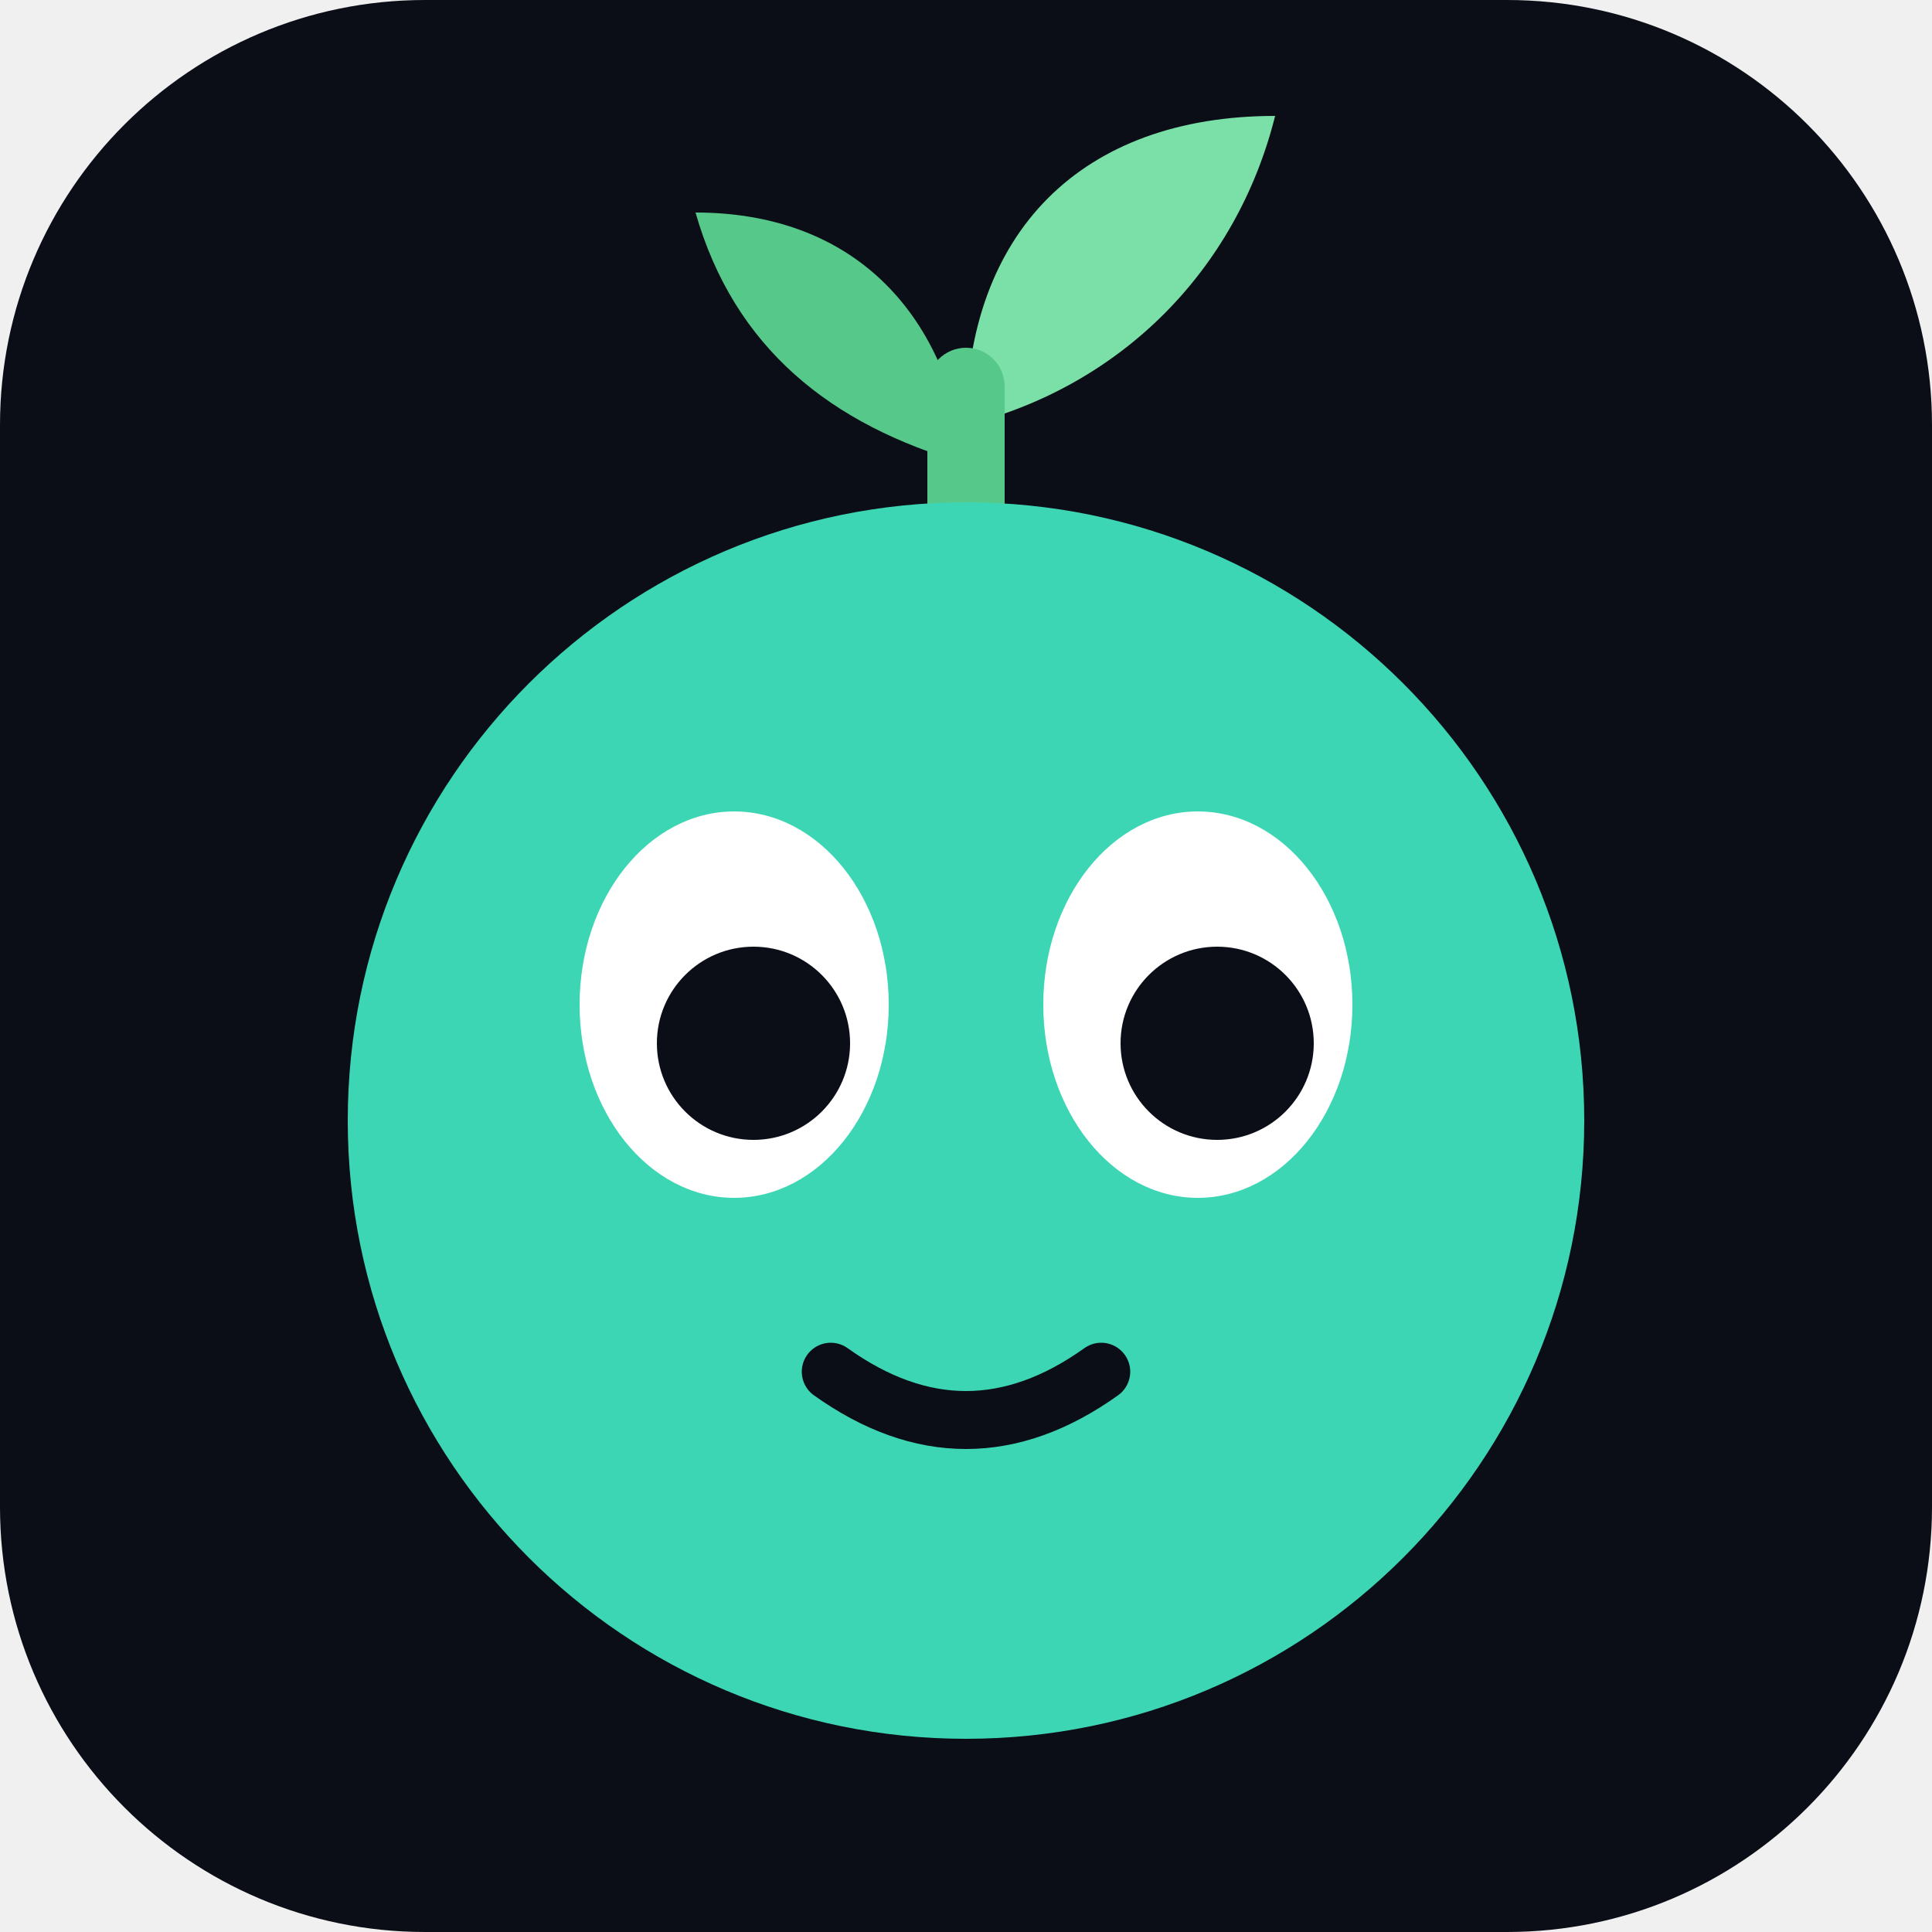
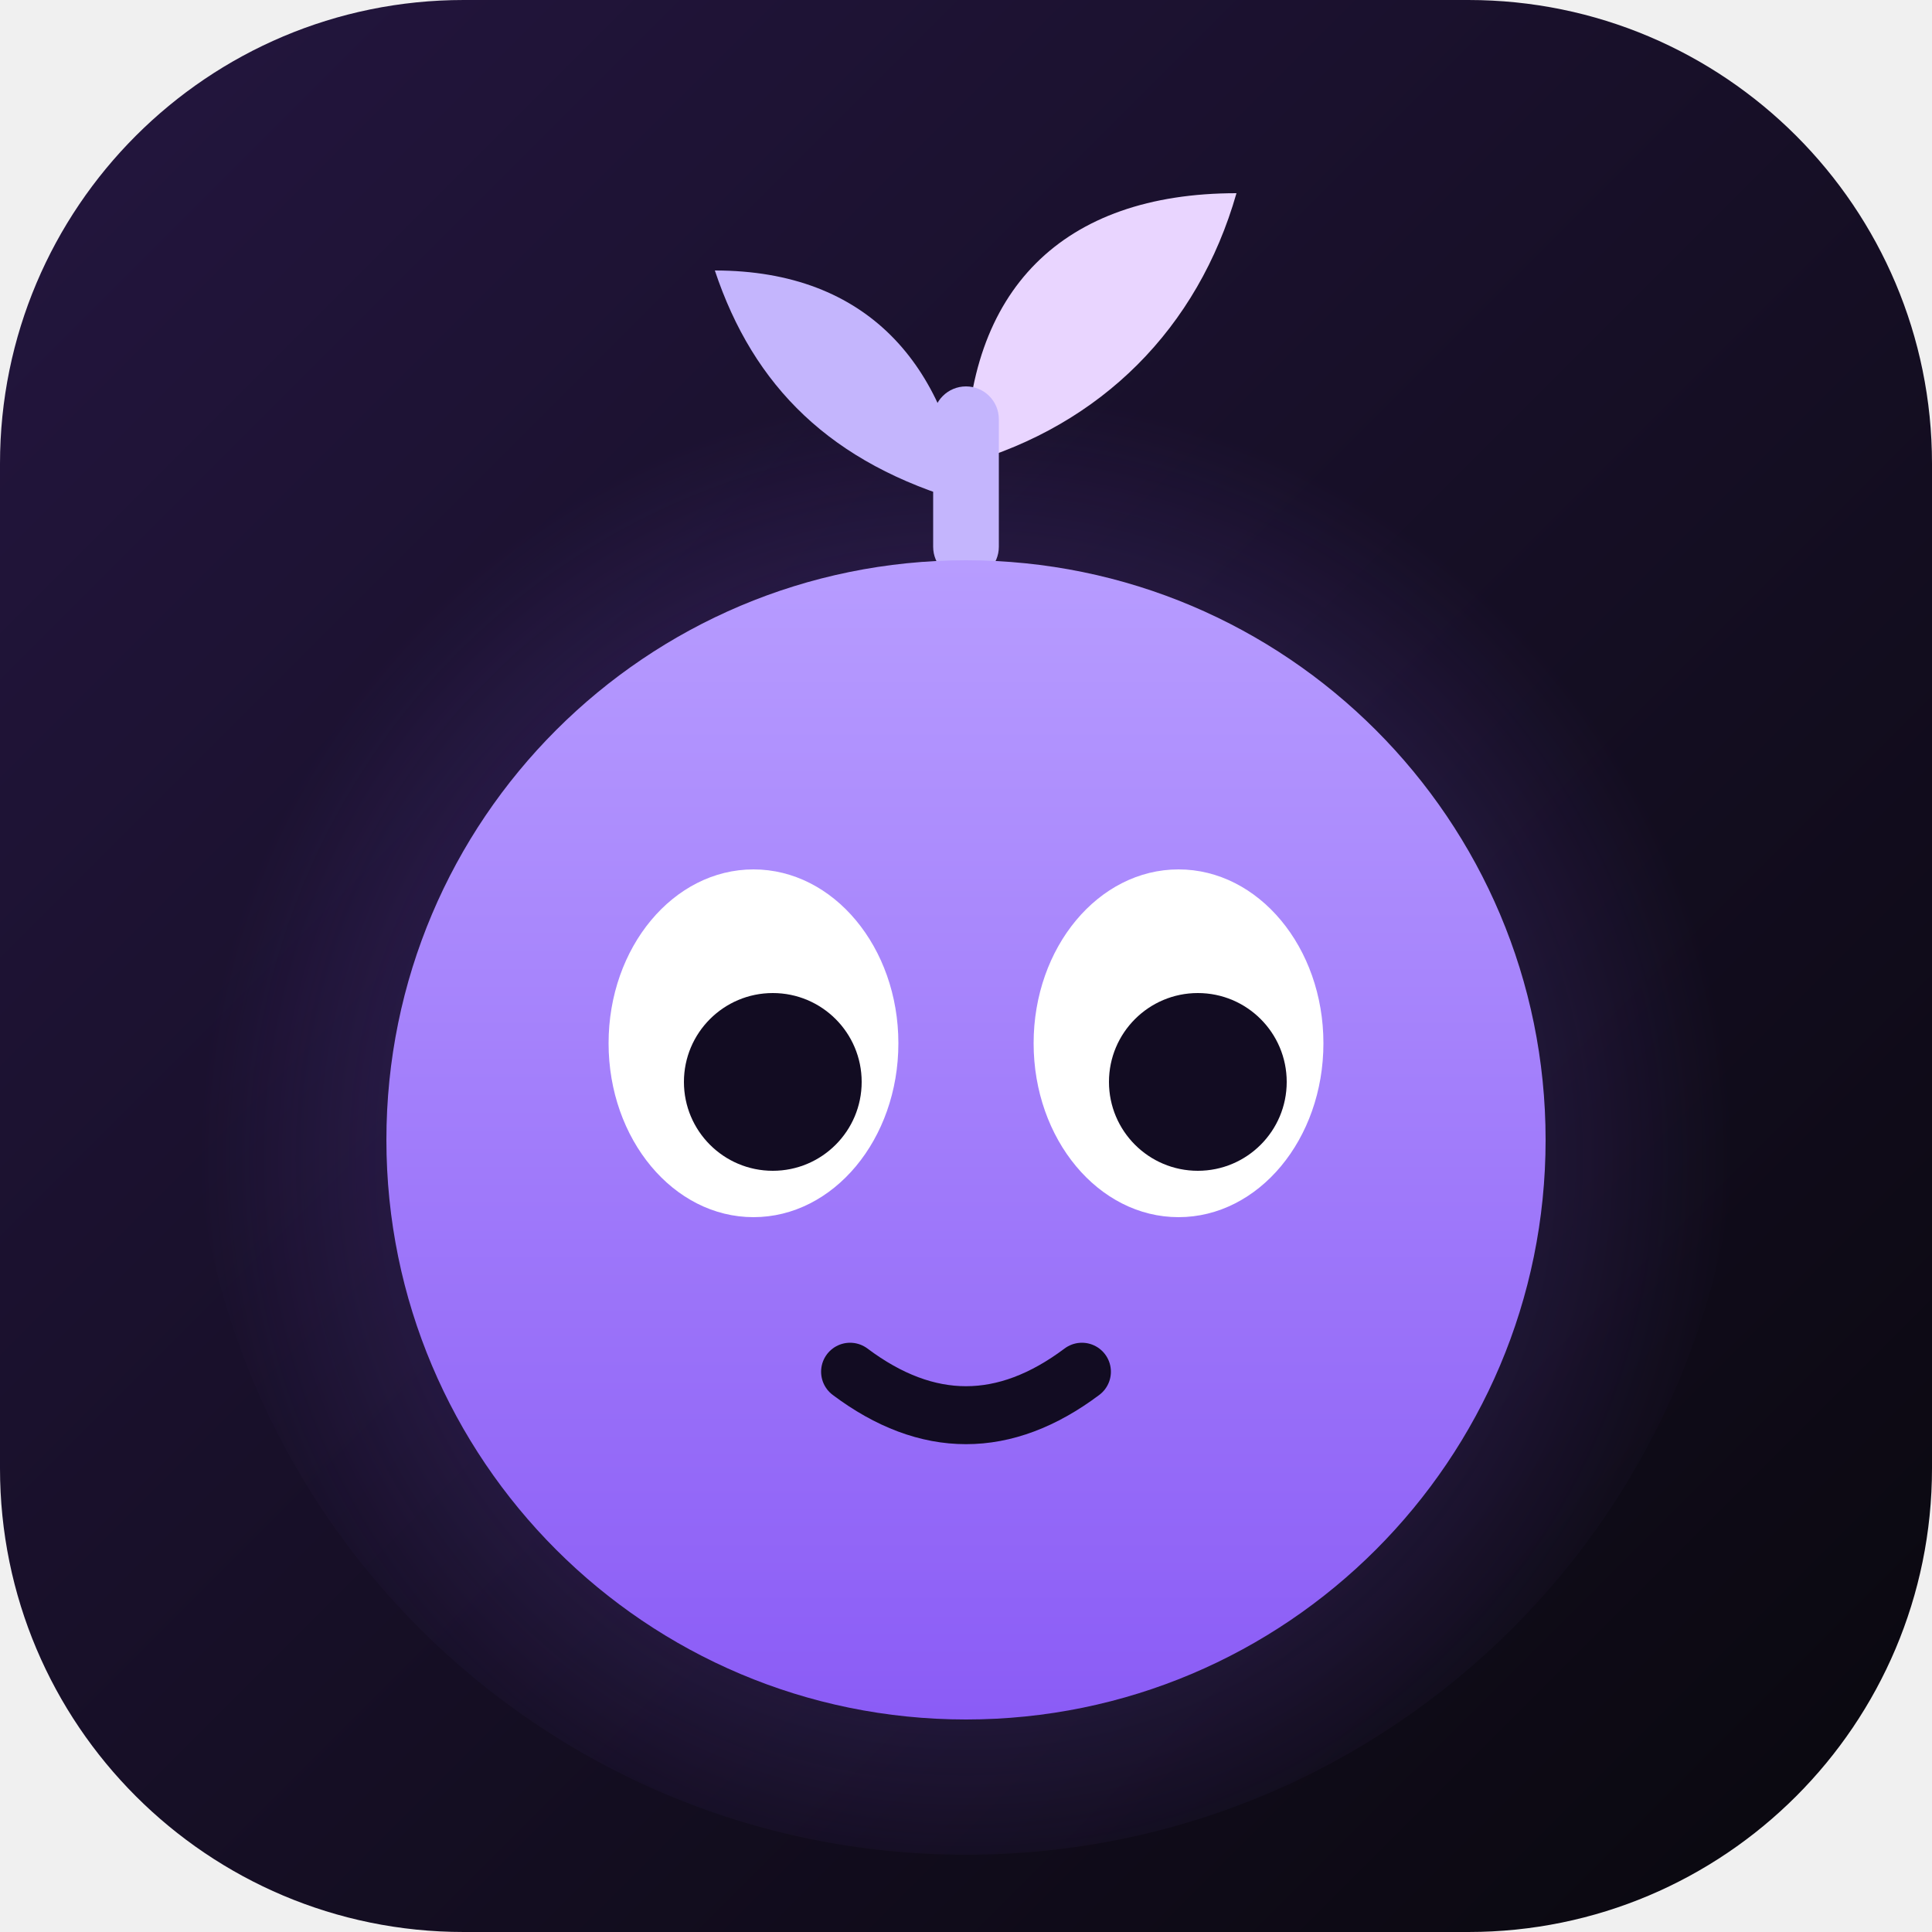
<svg xmlns="http://www.w3.org/2000/svg" viewBox="0 0 100 100">
-   <rect width="100" height="100" rx="22" fill="#0b0e17" />
-   <path d="M50 22 C50 12 56 6 66 6 C64 14 58 20 50 22Z" fill="#7be0a8" />
-   <path d="M50 24 C49 16 44 11 36 11 C38 18 43 22 50 24Z" fill="#56c98a" />
-   <rect x="48" y="18" width="4" height="10" rx="2" fill="#56c98a" />
-   <circle cx="50" cy="58" r="32" fill="#3dd6b5" />
-   <ellipse cx="38" cy="52" rx="8" ry="10" fill="#fff" />
-   <ellipse cx="62" cy="52" rx="8" ry="10" fill="#fff" />
-   <circle cx="39" cy="54" r="5" fill="#0b0e17" />
-   <circle cx="63" cy="54" r="5" fill="#0b0e17" />
-   <path d="M43 71 Q50 76 57 71" stroke="#0b0e17" stroke-width="3" fill="none" stroke-linecap="round" />
+   <defs>
+     <linearGradient id="bg" x1="0" y1="0" x2="1" y2="1">
+       <stop offset="0" stop-color="#241640" />
+       <stop offset="1" stop-color="#09080d" />
+     </linearGradient>
+     <radialGradient id="glow" cx=".5" cy=".55" r=".5">
+       <stop offset="0" stop-color="#8b5cf6" stop-opacity=".45" />
+       <stop offset="1" stop-color="#8b5cf6" stop-opacity="0" />
+     </radialGradient>
+     <linearGradient id="body" x1="0" y1="0" x2="0" y2="1">
+       <stop offset="0" stop-color="#b79cff" />
+       <stop offset="1" stop-color="#8b5cf6" />
+     </linearGradient>
+   </defs>
+   <rect width="100" height="100" rx="24" fill="url(#bg)" />
+   <circle cx="50" cy="56" r="40" fill="url(#glow)" />
+   <path d="M50 24 C50 15 55 10 64 10 C62 17 57 22 50 24Z" fill="#e9d5ff" />
+   <path d="M50 26 C49 19 45 14 37 14 C39 20 43 24 50 26Z" fill="#c4b5fd" />
+   <rect x="48.3" y="20" width="3.4" height="10" rx="1.7" fill="#c4b5fd" />
+   <circle cx="50" cy="59" r="30" fill="url(#body)" />
+   <ellipse cx="39" cy="54" rx="7.5" ry="9" fill="#fff" />
+   <ellipse cx="61" cy="54" rx="7.5" ry="9" fill="#fff" />
+   <circle cx="40" cy="56" r="4.6" fill="#120c22" />
+   <circle cx="62" cy="56" r="4.6" fill="#120c22" />
+   <path d="M44 71 Q50 75.5 56 71" stroke="#120c22" stroke-width="3" fill="none" stroke-linecap="round" />
</svg>
